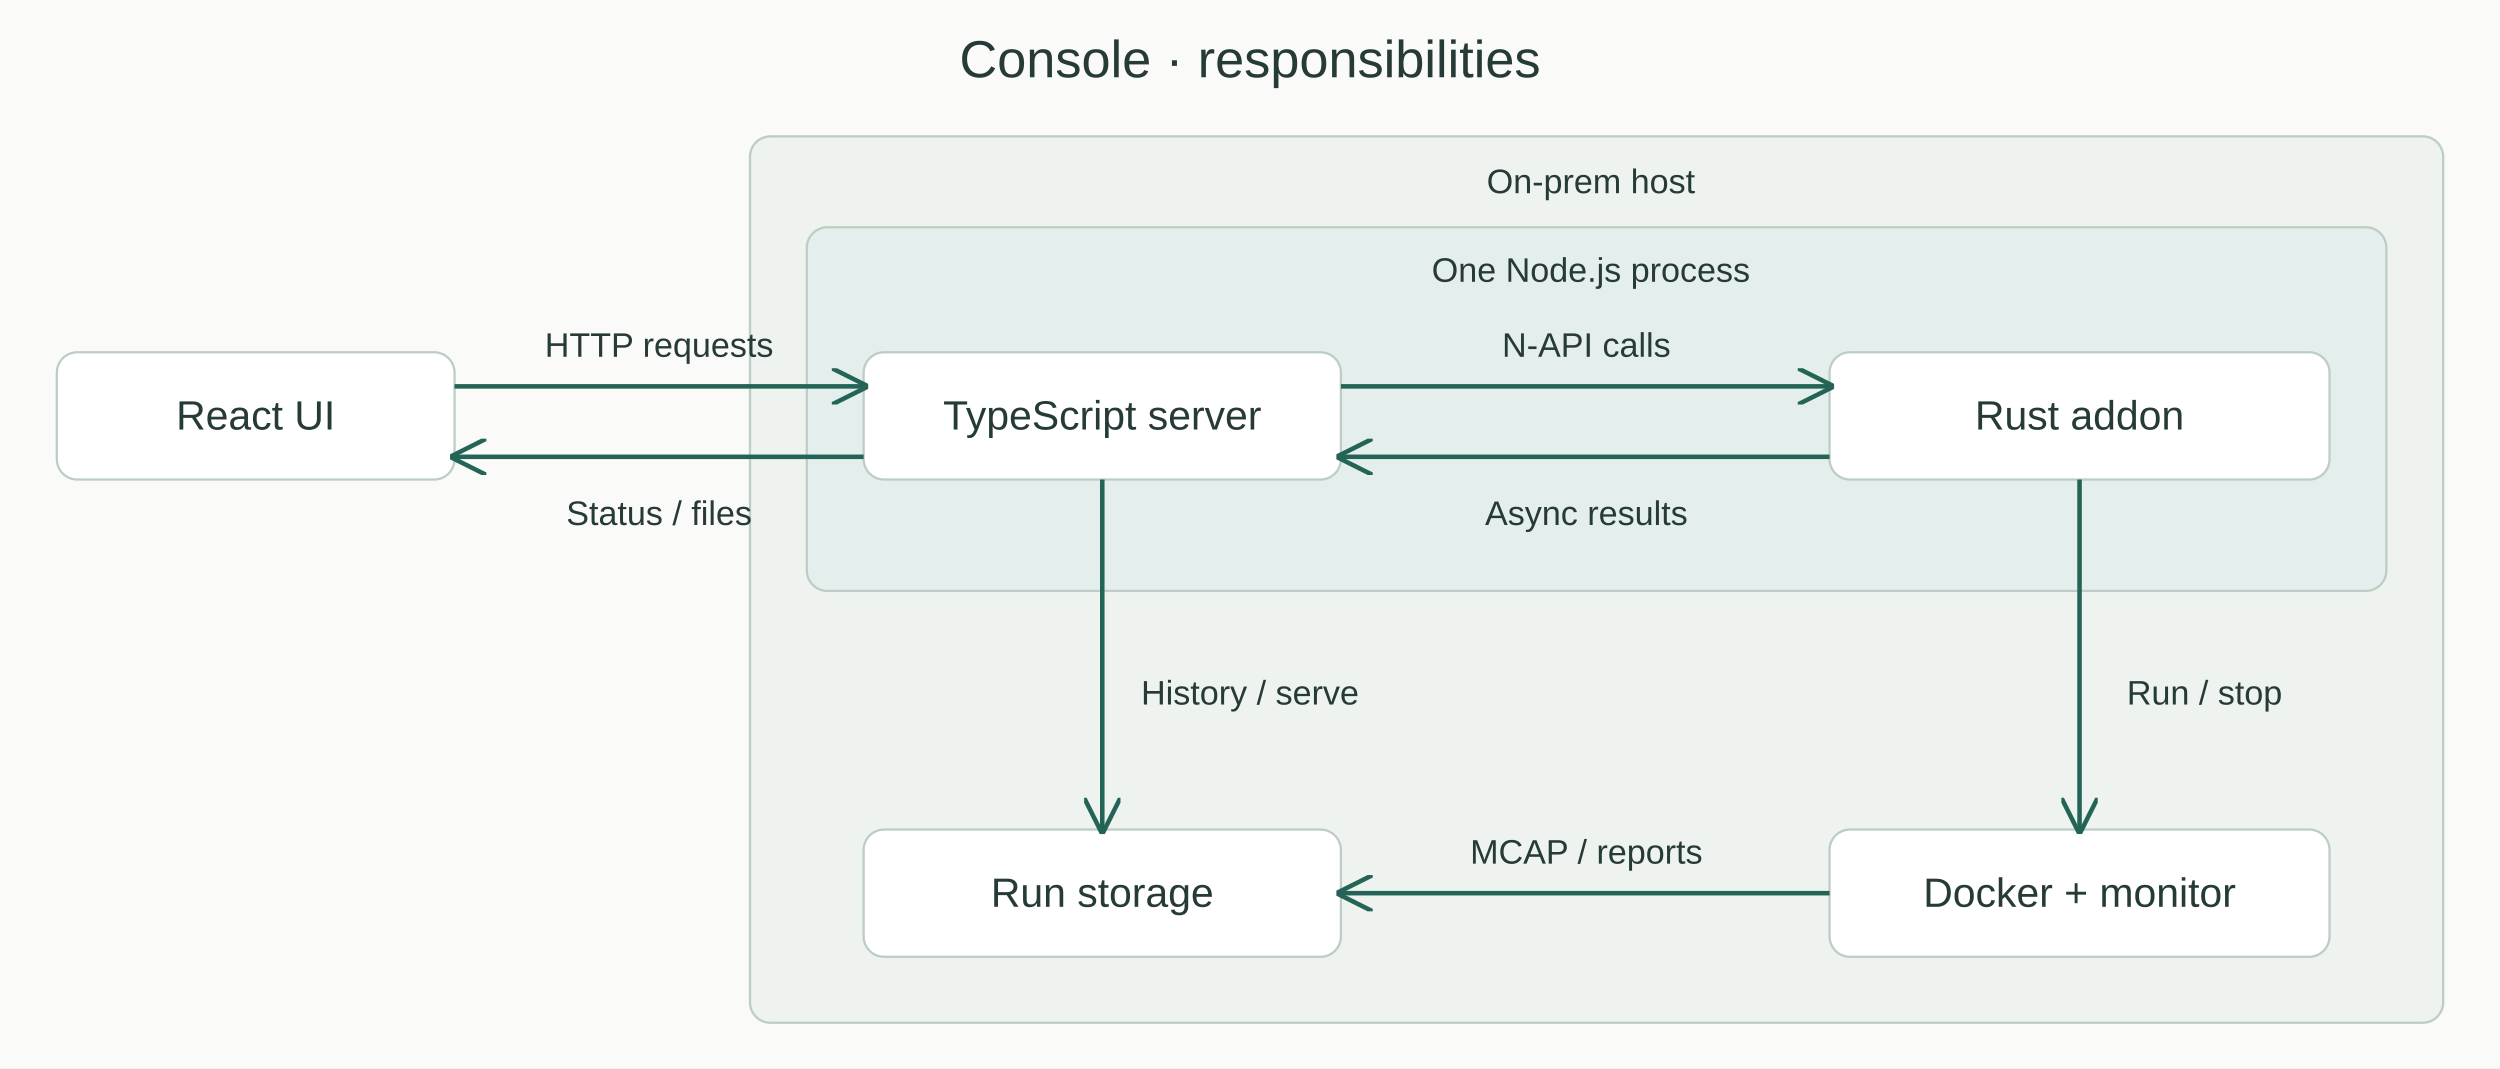
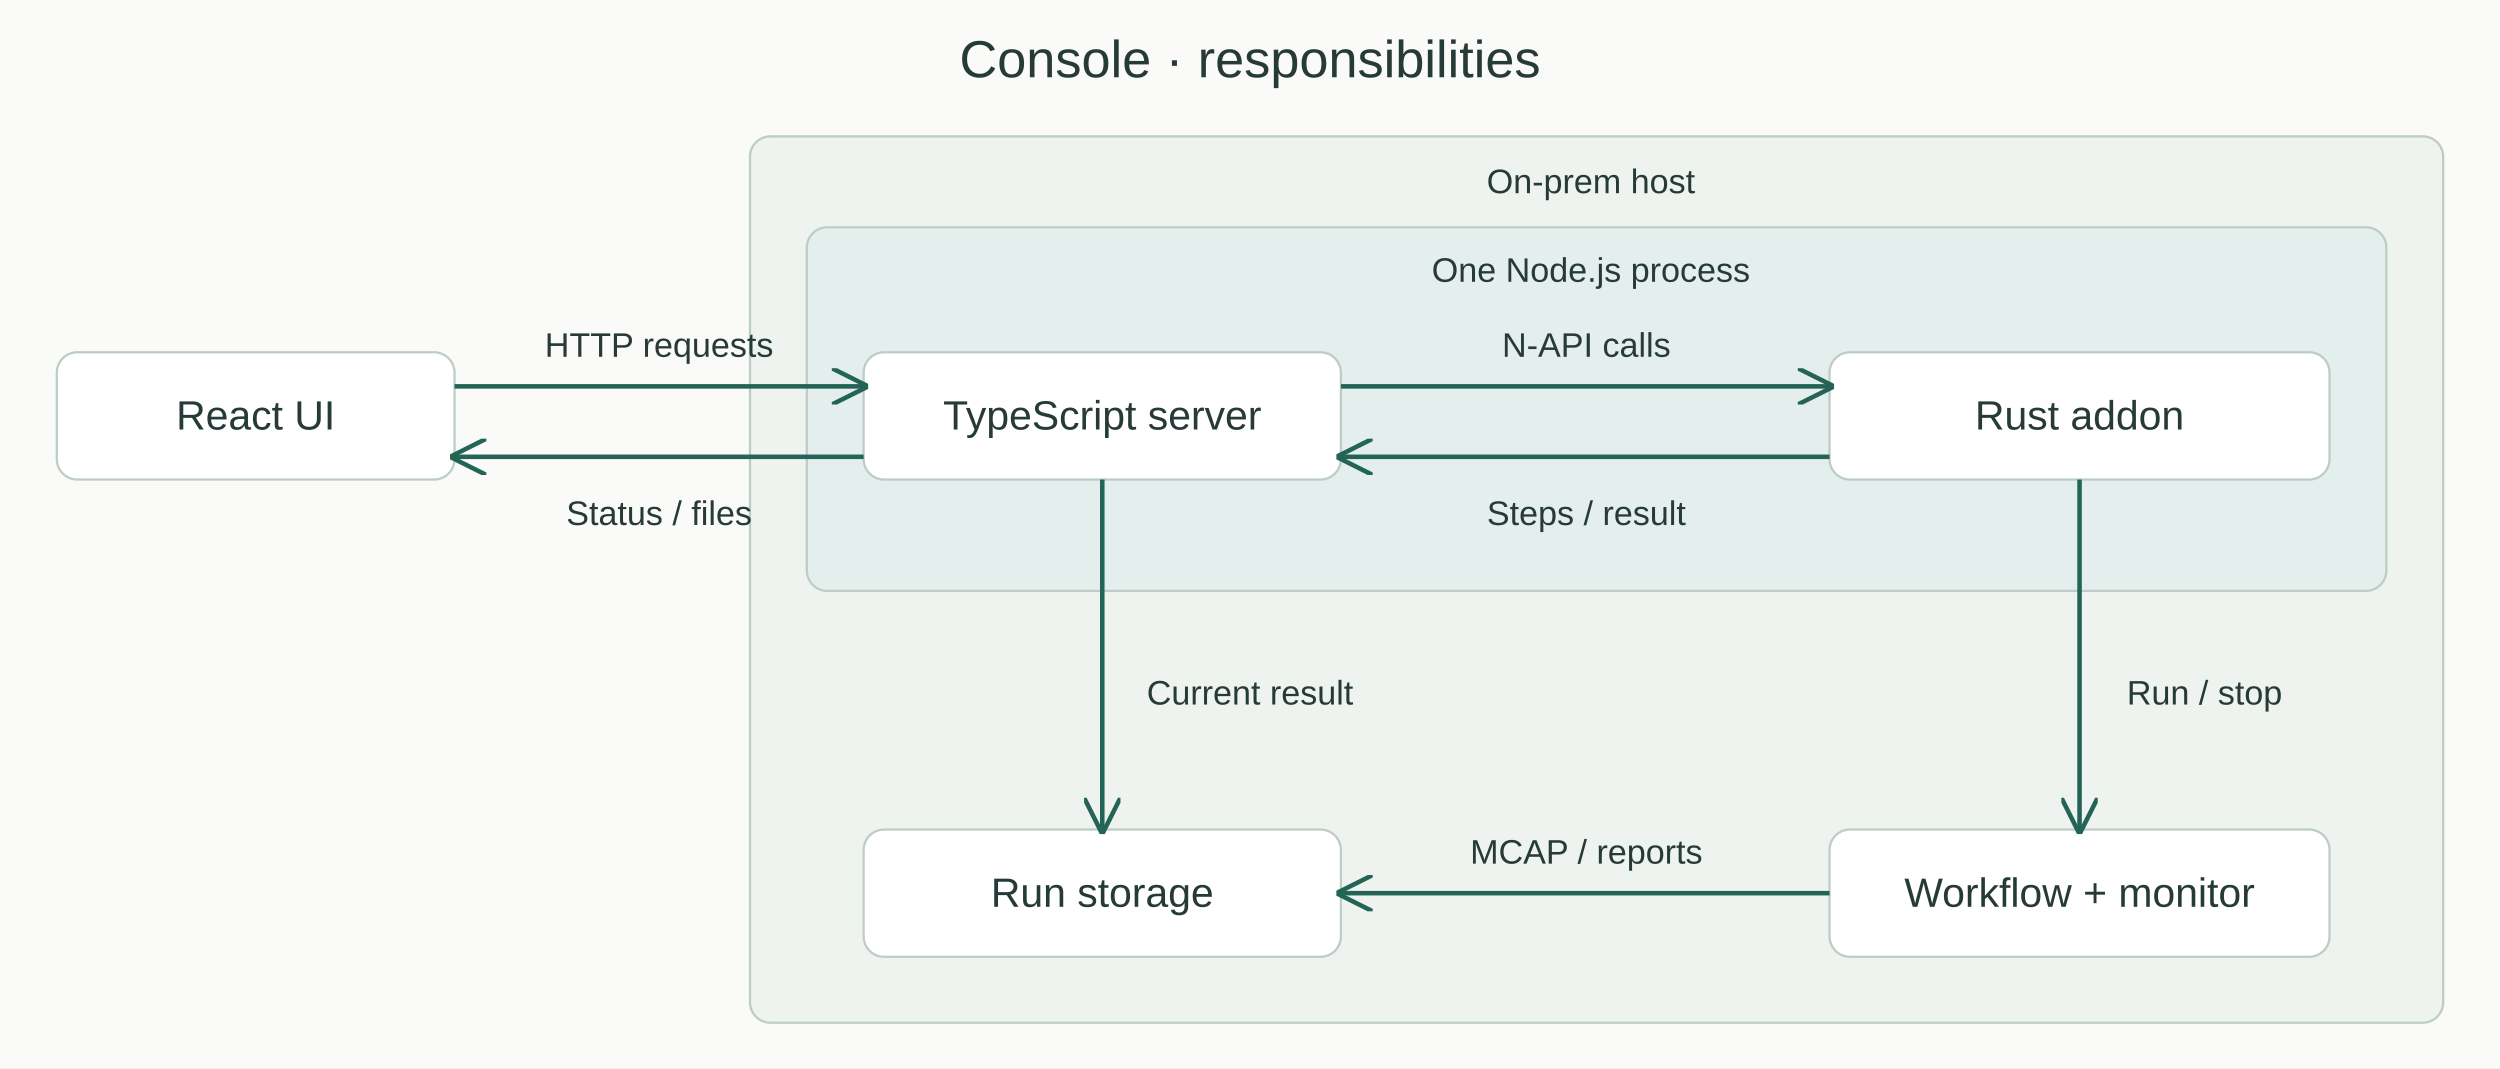
<svg xmlns="http://www.w3.org/2000/svg" width="1100" height="470" viewBox="0 0 1100 470" role="img">
  <defs>
    <marker id="a" markerWidth="8" markerHeight="8" refX="7" refY="4" orient="auto">
      <path d="M0 0L8 4L0 8" fill="none" stroke="#236457" />
    </marker>
  </defs>
  <rect width="100%" height="100%" fill="#fafaf8" />
  <text x="550.0" y="34" text-anchor="middle" font-family="Arial,sans-serif" font-size="23" fill="#263b37">Console · responsibilities</text>
  <rect x="330" y="60" width="745" height="390" rx="9" fill="#eef3ef" stroke="#bdcdc5" />
  <text x="700" y="85" text-anchor="middle" font-family="Arial,sans-serif" font-size="15" fill="#263b37">On-prem host</text>
  <rect x="355" y="100" width="695" height="160" rx="9" fill="#e4eeec" stroke="#bdcdc5" />
  <text x="700" y="124" text-anchor="middle" font-family="Arial,sans-serif" font-size="15" fill="#263b37">One Node.js process</text>
  <rect x="25" y="155" width="175" height="56" rx="9" fill="#fff" stroke="#bdcdc5" />
  <text x="112.5" y="189" text-anchor="middle" font-family="Arial,sans-serif" font-size="18" fill="#263b37">React UI</text>
  <rect x="380" y="155" width="210" height="56" rx="9" fill="#fff" stroke="#bdcdc5" />
  <text x="485.0" y="189" text-anchor="middle" font-family="Arial,sans-serif" font-size="18" fill="#263b37">TypeScript server</text>
  <rect x="805" y="155" width="220" height="56" rx="9" fill="#fff" stroke="#bdcdc5" />
  <text x="915.0" y="189" text-anchor="middle" font-family="Arial,sans-serif" font-size="18" fill="#263b37">Rust addon</text>
  <path d="M200 170H380" fill="none" stroke="#236457" stroke-width="2" marker-end="url(#a)" />
  <text x="290" y="157" text-anchor="middle" font-family="Arial,sans-serif" font-size="15" fill="#263b37">HTTP requests</text>
  <path d="M380 201H200" fill="none" stroke="#236457" stroke-width="2" marker-end="url(#a)" />
  <text x="290" y="231" text-anchor="middle" font-family="Arial,sans-serif" font-size="15" fill="#263b37">Status / files</text>
  <path d="M590 170H805" fill="none" stroke="#236457" stroke-width="2" marker-end="url(#a)" />
  <text x="698" y="157" text-anchor="middle" font-family="Arial,sans-serif" font-size="15" fill="#263b37">N-API calls</text>
  <path d="M805 201H590" fill="none" stroke="#236457" stroke-width="2" marker-end="url(#a)" />
-   <text x="698" y="231" text-anchor="middle" font-family="Arial,sans-serif" font-size="15" fill="#263b37">Async results</text>
+   <text x="698" y="231" text-anchor="middle" font-family="Arial,sans-serif" font-size="15" fill="#263b37">Steps / result</text>
  <rect x="380" y="365" width="210" height="56" rx="9" fill="#fff" stroke="#bdcdc5" />
  <text x="485.0" y="399" text-anchor="middle" font-family="Arial,sans-serif" font-size="18" fill="#263b37">Run storage</text>
  <rect x="805" y="365" width="220" height="56" rx="9" fill="#fff" stroke="#bdcdc5" />
-   <text x="915.0" y="399" text-anchor="middle" font-family="Arial,sans-serif" font-size="18" fill="#263b37">Docker + monitor</text>
+   <text x="915.0" y="399" text-anchor="middle" font-family="Arial,sans-serif" font-size="18" fill="#263b37">Workflow + monitor</text>
  <path d="M485 211V365" fill="none" stroke="#236457" stroke-width="2" marker-end="url(#a)" />
-   <text x="550" y="310" text-anchor="middle" font-family="Arial,sans-serif" font-size="15" fill="#263b37">History / serve</text>
+   <text x="550" y="310" text-anchor="middle" font-family="Arial,sans-serif" font-size="15" fill="#263b37">Current result</text>
  <path d="M915 211V365" fill="none" stroke="#236457" stroke-width="2" marker-end="url(#a)" />
  <text x="970" y="310" text-anchor="middle" font-family="Arial,sans-serif" font-size="15" fill="#263b37">Run / stop</text>
  <path d="M805 393H590" fill="none" stroke="#236457" stroke-width="2" marker-end="url(#a)" />
  <text x="698" y="380" text-anchor="middle" font-family="Arial,sans-serif" font-size="15" fill="#263b37">MCAP / reports</text>
</svg>
